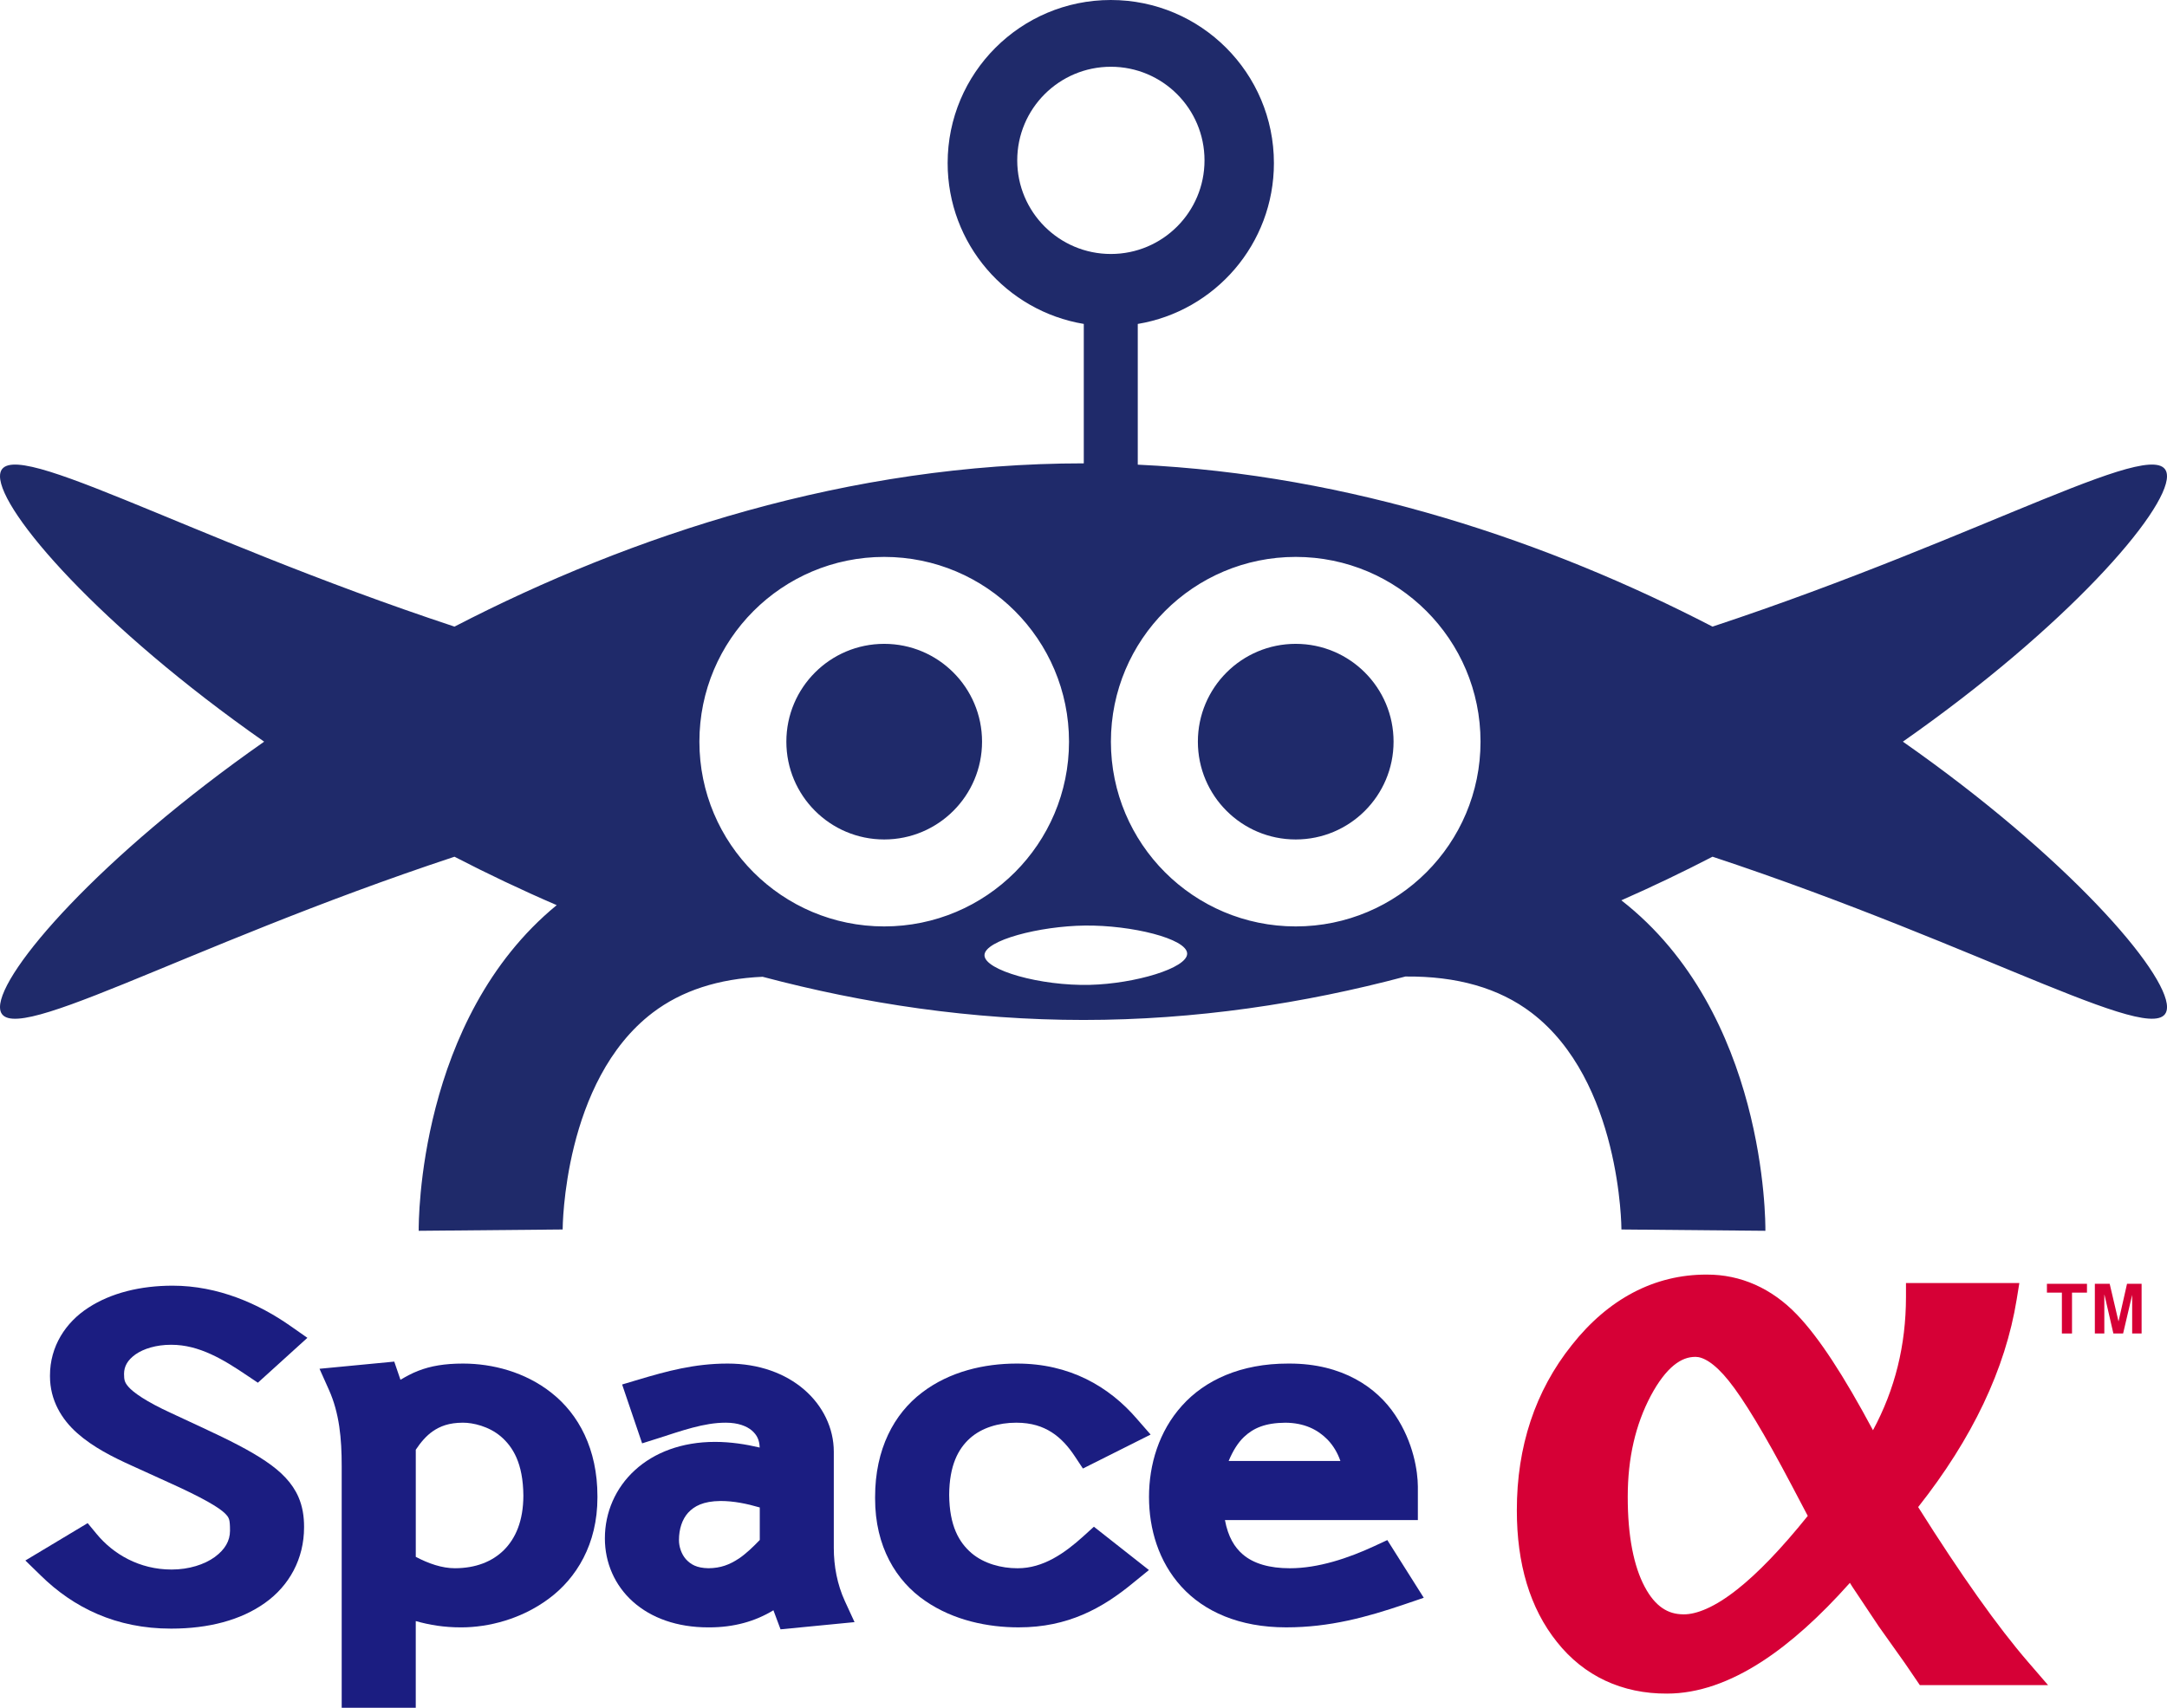
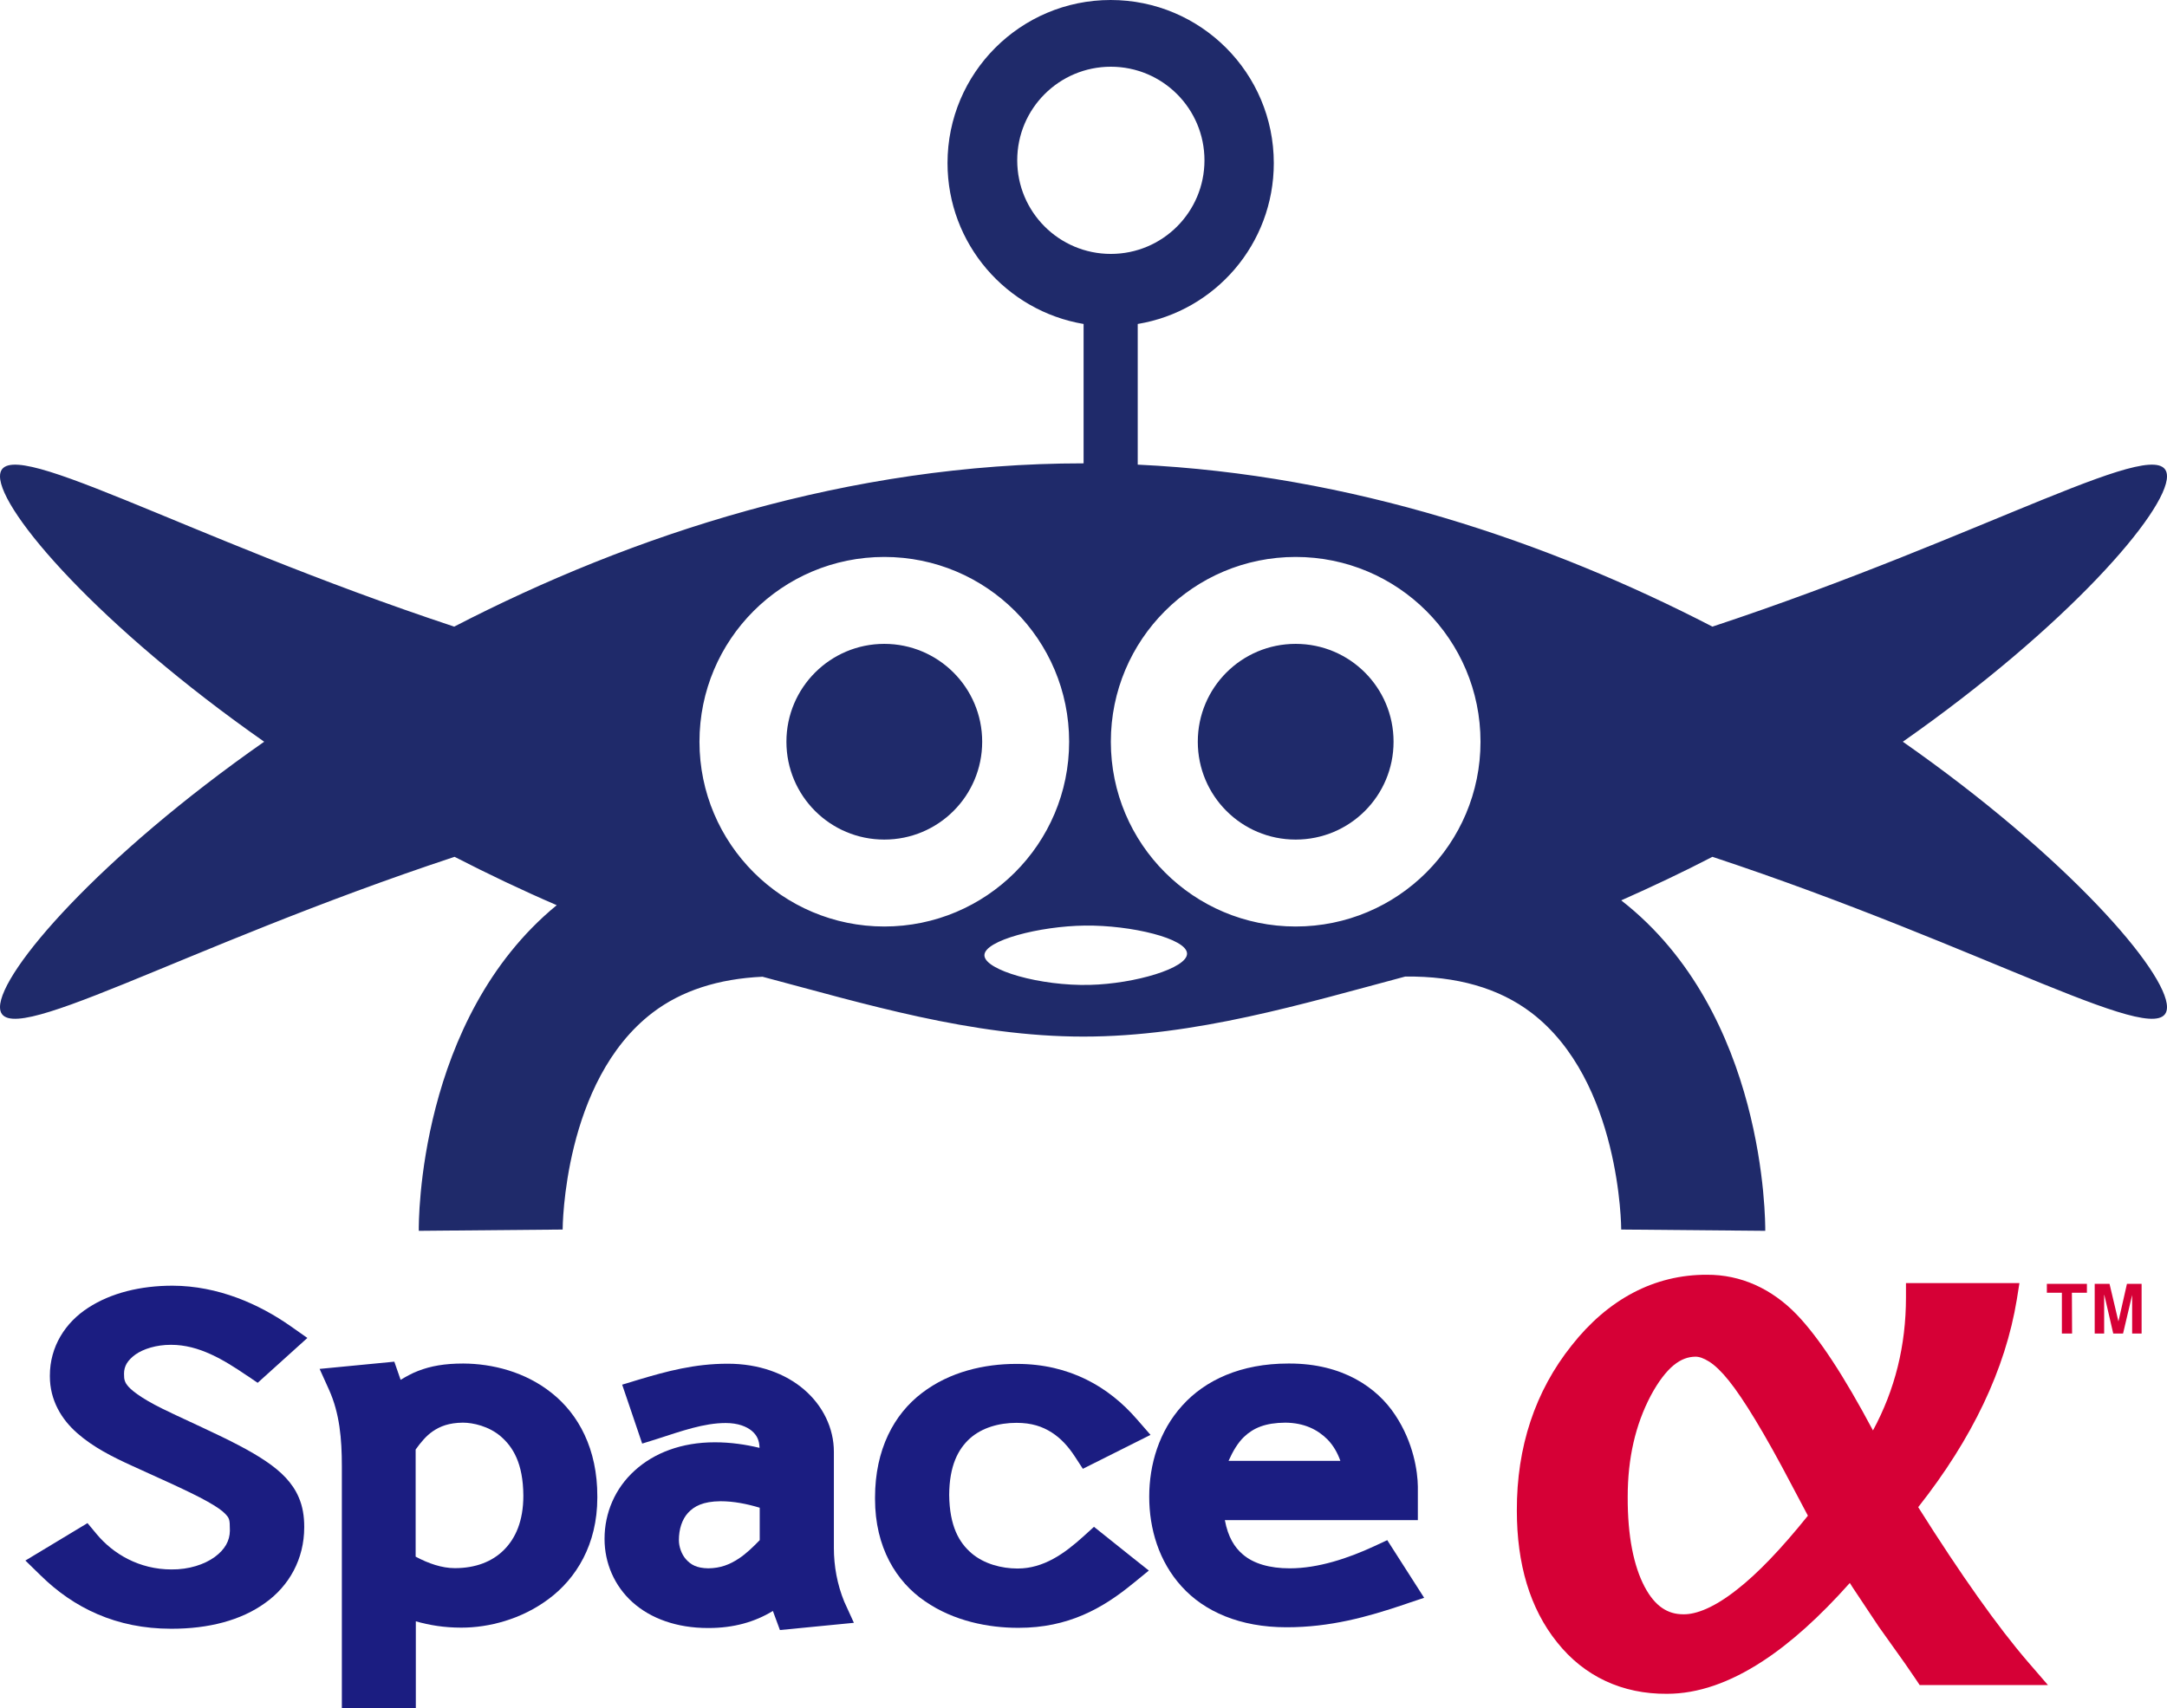
- <svg xmlns="http://www.w3.org/2000/svg" id="_레이어_2" data-name="레이어 2" viewBox="0 0 1168.93 921.45">
-   <defs>
-     <style>
-       .cls-1 {
-         fill: #d60036;
-       }
- 
-       .cls-2 {
-         fill: #1f2a6a;
-       }
- 
-       .cls-3 {
-         fill: #1b1d81;
-       }
-     </style>
-   </defs>
-   <g id="Layer_1" data-name="Layer 1">
+ <svg xmlns="http://www.w3.org/2000/svg" version="1.1" id="_레이어_2" x="0px" y="0px" viewBox="0 0 1168.9 921.5" style="enable-background:new 0 0 1168.9 921.5;" xml:space="preserve">
+   <style type="text/css">
+ 	.st0{fill:#1B1D81;}
+ 	.st1{fill:#D60036;}
+ 	.st2{fill:#1F2A6A;}
+ </style>
+   <g id="Layer_1">
    <g>
      <g>
        <g>
-           <polyline class="cls-3" points="136.37 737.65 136.2 737.53 136.37 737.65" />
-           <path class="cls-3" d="m73.14,730.76c4.29-3.02,11.19-5.17,19.04-5.16h.19c15.01-.03,28.11,7.91,40.94,16.59l.18.12,3.84,2.57,1.77,1.19,5.16-4.67,21.55-19.55-9.13-6.39c-16.99-11.92-38.96-21.73-63.55-21.75-17.27.01-33.19,3.87-45.46,11.88-12.28,7.91-20.72,20.9-20.71,36.6v.44c0,12.86,6.32,23.29,14.76,30.7h-.01c8.46,7.49,19.02,12.83,29.78,17.68l19.14,8.71h0c9.25,4.16,16.17,7.58,21.19,10.39,5.01,2.8,8.12,5.03,9.63,6.56h0c1.68,1.75,1.77,2.13,2.18,3.34.27.9.45,2.79.44,5.68v.34c-.05,5.34-2.6,9.95-8.23,14.1h0c-5.51,4-13.91,6.75-23.27,6.74h-.04c-17.4,0-31.46-8.37-40.36-19.13l-4.88-5.91-33.61,20.17,8.42,8.2-.14-.13c17.69,17.38,40.73,28.71,70.29,28.68h.27s.02,0,.02,0c19.92-.02,37.38-4.55,50.41-13.87,13.04-9.23,21.08-23.78,21.07-40.79v-.36c0-5.5-.81-10.86-3-15.92-3.32-7.69-9.39-13.79-17.7-19.39l.25.17-.24-.17c-8.35-5.66-19.3-11.22-34.06-18.08l-16.7-7.77-.14-.07c-13.81-6.32-20.63-11.28-23.15-14.22l.11.13-.12-.14c-1.34-1.55-1.68-2.34-1.98-3.27-.26-.84-.38-1.92-.38-3.71.02-2.12.51-3.91,1.49-5.62.98-1.69,2.51-3.32,4.73-4.91Zm63.05,6.77l.18.12-.18-.12Zm-63.04-6.77h0s.06-.04.06-.04l-.06.04Z" />
-           <path class="cls-3" d="m47.67,705.59h0s0,0,0,0Z" />
-           <path class="cls-3" d="m142.97,864.86h-.01s.01,0,.01,0Z" />
-           <polyline class="cls-3" points="297.58 751.61 297.58 751.61 297.58 751.61" />
-           <polyline class="cls-3" points="275.68 840.26 275.81 840.12 275.68 840.26" />
-           <path class="cls-3" d="m297.58,751.61h0s.01,0,.01,0c-14.42-11.45-32.13-15.83-47.65-15.87h-.19c-9.76,0-17.43,1.26-24.3,3.97-3.36,1.32-6.42,2.99-9.43,4.78l-3.35-9.81-40.32,3.87,5.06,11.31c5.7,12.7,6.91,26.42,6.91,41.15v130.45h39.95v-46.78c7.54,2.13,15.34,3.41,24.41,3.4h.34c14.49-.04,32.17-4.42,47.03-15.49,14.84-10.98,26.24-29.4,26.22-54.59v-.61c.03-25.59-10.24-44.39-24.68-55.77Zm-21.76,88.51l-.14.14.14-.14Zm-42.44-67.8c4.11-2.83,8.8-4.63,16.24-4.68h.08c5.41-.02,13.99,1.94,20.41,7.39l-.12-.1.12.09c6.53,5.61,12.07,14.42,12.21,32.01-.05,13.69-4.2,23.04-10.51,29.35-6.33,6.26-15.26,9.76-26.35,9.79h-.06c-6.95.01-14.23-2.51-21.12-6.15v-57.79c2.7-4.05,5.65-7.5,9.11-9.92Z" />
-           <polygon class="cls-3" points="296.05 862.57 296.04 862.58 295.88 862.7 296.05 862.57" />
-           <path class="cls-3" d="m449.77,835.18v-51.89c0-12.7-5.9-24.83-16.01-33.52-10.11-8.71-24.37-14.04-41.24-14.03h-.06c-17.94,0-32.88,4.14-48.01,8.64l-8.86,2.65,2.97,8.76,7.82,23,8.02-2.54.3-.09c12.95-4.15,25.08-8.55,36.72-8.52h.15c6.6,0,11.23,1.87,14.02,4.23,2.76,2.44,4.06,5.07,4.2,9.18-7.46-1.76-15.5-3.04-24.01-3.05h0s-.07,0-.07,0h-.09c-17.78,0-32.72,5.7-43.16,15.28-10.45,9.54-16.18,22.8-16.17,36.71v.17c0,12.94,5.29,25.29,15.14,34.06,9.84,8.81,23.85,13.87,40.6,13.86h.54c13.29.01,24.77-3.22,34.63-9.23l3.84,10.29,39.92-3.89-5.23-11.37c-4.1-8.94-5.96-18.84-5.96-28.69Zm-51.32,5.83h0c-4.86,3.21-9.66,5.11-16.31,5.16-6.38-.12-9.54-2.05-12.14-4.86-2.41-2.71-3.77-6.78-3.75-10.32v-.03c0-5.94,1.74-11.21,4.94-14.74,3.32-3.56,8.09-6.23,17.46-6.33h.1c7.03,0,14.06,1.44,21.09,3.49v17.55c-3.73,3.86-7.45,7.46-11.37,10.08Zm-28.39.38l-.06-.07h0s.06.07.06.07Z" />
-           <polygon class="cls-3" points="341.42 864.22 341.42 864.21 341.2 864.01 341.42 864.22" />
-           <path class="cls-3" d="m590.08,823.76l-5.58,5.07h0c-5.06,4.59-10.54,8.96-16.44,12.15-5.91,3.19-12.2,5.2-19.06,5.2h-.21c-8.6,0-17.99-2.45-24.72-8.16l.14.12-.13-.11c-6.77-5.82-11.94-14.7-12.07-31.47.1-15.82,4.8-24.73,11.18-30.49,6.38-5.71,15.45-8.43,25.06-8.43,8.25.04,14.05,2.01,19.02,5.15h0c4.92,3.13,8.98,7.64,12.51,12.99l.18.27,2.85,4.3,1.34,2.02,36.52-18.32-7.44-8.52-.11-.13c-14.95-17.31-36.16-29.69-64.53-29.66h-.36c-17.19.03-35.89,4.19-50.88,15.65l-.2.15.2-.15c-15.03,11.4-25.33,30.44-25.3,56.4v.76c-.04,25.98,11.42,44.56,26.96,55.19h0c15.51,10.73,34.2,14.3,50.13,14.33h.38c26.61.03,45.21-10.4,61.62-23.91l-.12.09,8.74-7.11-8.74-6.88-20.97-16.51Zm-41.98-61.59h.18-.18Zm-24.88,13.9h0s.21-.19.21-.19l-.21.19Z" />
-           <polygon class="cls-3" points="752.6 763.52 752.6 763.53 752.61 763.53 752.6 763.52" />
-           <polygon class="cls-3" points="637.25 856.09 637.25 856.09 637.25 856.08 637.25 856.09" />
-           <path class="cls-3" d="m748.35,830.98l-7.09,3.29c-13.8,6.41-30.13,11.92-45.43,11.91h-.12c-10.84,0-19.51-2.48-25.3-7.46-4.46-3.84-7.95-9.43-9.65-18.55h104.07v-18.06c-.06-8.11-2.28-23.73-12.23-38.58-9.84-14.86-28.42-27.82-57.04-27.79h-.72c-25.45-.02-44.84,8.88-57.25,22.73-12.47,13.83-17.79,31.81-17.79,49.22v.03c0,17.25,5.17,34.87,17.45,48.36,12.25,13.5,31.36,22,56.46,21.99h.23c23.28,0,43.31-5.51,63.37-12.32l2.59-.88,4.82-1.64,3.29-1.12-19.66-31.14Zm-77.33-55.63c5.19-4.88,11.53-7.6,22.32-7.7,10.15.07,17.41,3.65,22.78,9.14,3.11,3.22,5.44,7.2,6.92,11.5h-60.27c2.29-5.52,5.04-9.87,8.24-12.93Z" />
-           <polygon class="cls-3" points="637.4 758.68 637.59 758.47 637.58 758.48 637.4 758.68" />
+           <polyline class="st0" points="136.4,737.7 136.2,737.5 136.4,737.7     " />
+           <path class="st0" d="M73.1,730.8c4.3-3,11.2-5.2,19-5.2h0.2c15,0,28.1,7.9,40.9,16.6l0.2,0.1l3.8,2.6l1.8,1.2l5.2-4.7l21.6-19.5      l-9.1-6.4c-17-11.9-39-21.7-63.6-21.8c-17.3,0-33.2,3.9-45.5,11.9c-12.3,7.9-20.7,20.9-20.7,36.6v0.4c0,12.9,6.3,23.3,14.8,30.7      h0c8.5,7.5,19,12.8,29.8,17.7l19.1,8.7l0,0c9.2,4.2,16.2,7.6,21.2,10.4c5,2.8,8.1,5,9.6,6.6l0,0c1.7,1.8,1.8,2.1,2.2,3.3      c0.3,0.9,0.4,2.8,0.4,5.7v0.3c-0.1,5.3-2.6,10-8.2,14.1l0,0c-5.5,4-13.9,6.8-23.3,6.7h0c-17.4,0-31.5-8.4-40.4-19.1l-4.9-5.9      L13.7,842l8.4,8.2l-0.1-0.1c17.7,17.4,40.7,28.7,70.3,28.7h0.3h0c19.9,0,37.4-4.5,50.4-13.9c13-9.2,21.1-23.8,21.1-40.8v-0.4      c0-5.5-0.8-10.9-3-15.9c-3.3-7.7-9.4-13.8-17.7-19.4l0.2,0.2l-0.2-0.2c-8.4-5.7-19.3-11.2-34.1-18.1l-16.7-7.8l-0.1-0.1      c-13.8-6.3-20.6-11.3-23.2-14.2l0.1,0.1l-0.1-0.1c-1.3-1.5-1.7-2.3-2-3.3c-0.3-0.8-0.4-1.9-0.4-3.7c0-2.1,0.5-3.9,1.5-5.6      C69.4,734,70.9,732.4,73.1,730.8L73.1,730.8z M136.2,737.5l0.2,0.1L136.2,737.5z M73.2,730.8L73.2,730.8L73.2,730.8L73.2,730.8z      " />
+           <path class="st0" d="M47.7,705.6L47.7,705.6L47.7,705.6z" />
+           <path class="st0" d="M143,864.9L143,864.9L143,864.9z" />
+           <polyline class="st0" points="297.6,751.6 297.6,751.6 297.6,751.6     " />
+           <polyline class="st0" points="275.7,840.3 275.8,840.1 275.7,840.3     " />
+           <path class="st0" d="M297.6,751.6L297.6,751.6L297.6,751.6c-14.4-11.5-32.1-15.8-47.6-15.9h-0.2c-9.8,0-17.4,1.3-24.3,4      c-3.4,1.3-6.4,3-9.4,4.8l-3.4-9.8l-40.3,3.9l5.1,11.3c5.7,12.7,6.9,26.4,6.9,41.2v130.5h39.9v-46.8c7.5,2.1,15.3,3.4,24.4,3.4      h0.3c14.5,0,32.2-4.4,47-15.5c14.8-11,26.2-29.4,26.2-54.6v-0.6C322.3,781.8,312,763,297.6,751.6L297.6,751.6z M275.8,840.1      l-0.1,0.1L275.8,840.1z M233.4,772.3c4.1-2.8,8.8-4.6,16.2-4.7h0.1c5.4,0,14,1.9,20.4,7.4l-0.1-0.1l0.1,0.1      c6.5,5.6,12.1,14.4,12.2,32c0,13.7-4.2,23-10.5,29.3c-6.3,6.3-15.3,9.8-26.4,9.8h-0.1c-6.9,0-14.2-2.5-21.1-6.2v-57.8      C227,778.2,229.9,774.7,233.4,772.3L233.4,772.3z" />
+           <polygon class="st0" points="296,862.6 296,862.6 295.9,862.7     " />
+           <path class="st0" d="M449.8,835.2v-51.9c0-12.7-5.9-24.8-16-33.5c-10.1-8.7-24.4-14-41.2-14h-0.1c-17.9,0-32.9,4.1-48,8.6      l-8.9,2.7l3,8.8l7.8,23l8-2.5l0.3-0.1c13-4.2,25.1-8.5,36.7-8.5h0.1c6.6,0,11.2,1.9,14,4.2c2.8,2.4,4.1,5.1,4.2,9.2      c-7.5-1.8-15.5-3-24-3l0,0h-0.1h-0.1c-17.8,0-32.7,5.7-43.2,15.3c-10.5,9.5-16.2,22.8-16.2,36.7v0.2c0,12.9,5.3,25.3,15.1,34.1      c9.8,8.8,23.9,13.9,40.6,13.9h0.5c13.3,0,24.8-3.2,34.6-9.2l3.8,10.3l39.9-3.9l-5.2-11.4C451.6,854.9,449.8,845,449.8,835.2      L449.8,835.2z M398.4,841L398.4,841c-4.9,3.2-9.7,5.1-16.3,5.2c-6.4-0.1-9.5-2-12.1-4.9c-2.4-2.7-3.8-6.8-3.8-10.3v0      c0-5.9,1.7-11.2,4.9-14.7c3.3-3.6,8.1-6.2,17.5-6.3h0.1c7,0,14.1,1.4,21.1,3.5v17.5C406.1,834.8,402.4,838.4,398.4,841      L398.4,841z M370.1,841.4L370.1,841.4L370.1,841.4L370.1,841.4z" />
+           <polygon class="st0" points="341.4,864.2 341.4,864.2 341.2,864     " />
+           <path class="st0" d="M590.1,823.8l-5.6,5.1l0,0c-5.1,4.6-10.5,9-16.4,12.2c-5.9,3.2-12.2,5.2-19.1,5.2h-0.2      c-8.6,0-18-2.5-24.7-8.2l0.1,0.1l-0.1-0.1c-6.8-5.8-11.9-14.7-12.1-31.5c0.1-15.8,4.8-24.7,11.2-30.5c6.4-5.7,15.5-8.4,25.1-8.4      c8.2,0,14,2,19,5.2l0,0c4.9,3.1,9,7.6,12.5,13l0.2,0.3l2.8,4.3l1.3,2l36.5-18.3l-7.4-8.5l-0.1-0.1c-15-17.3-36.2-29.7-64.5-29.7      h-0.4c-17.2,0-35.9,4.2-50.9,15.7l-0.2,0.2l0.2-0.2c-15,11.4-25.3,30.4-25.3,56.4v0.8c0,26,11.4,44.6,27,55.2l0,0      c15.5,10.7,34.2,14.3,50.1,14.3h0.4c26.6,0,45.2-10.4,61.6-23.9l-0.1,0.1l8.7-7.1l-8.7-6.9L590.1,823.8L590.1,823.8z       M548.1,762.2h0.2H548.1z M523.2,776.1L523.2,776.1l0.2-0.2L523.2,776.1z" />
+           <polygon class="st0" points="752.6,763.5 752.6,763.5 752.6,763.5     " />
+           <polygon class="st0" points="637.2,856.1 637.2,856.1 637.2,856.1     " />
+           <path class="st0" d="M748.3,831l-7.1,3.3c-13.8,6.4-30.1,11.9-45.4,11.9h-0.1c-10.8,0-19.5-2.5-25.3-7.5      c-4.5-3.8-8-9.4-9.7-18.5h104.1v-18.1c-0.1-8.1-2.3-23.7-12.2-38.6c-9.8-14.9-28.4-27.8-57-27.8h-0.7      c-25.5,0-44.8,8.9-57.2,22.7c-12.5,13.8-17.8,31.8-17.8,49.2v0c0,17.2,5.2,34.9,17.5,48.4c12.2,13.5,31.4,22,56.5,22h0.2      c23.3,0,43.3-5.5,63.4-12.3l2.6-0.9l4.8-1.6l3.3-1.1L748.3,831L748.3,831z M671,775.3c5.2-4.9,11.5-7.6,22.3-7.7      c10.2,0.1,17.4,3.7,22.8,9.1c3.1,3.2,5.4,7.2,6.9,11.5h-60.3C665.1,782.8,667.8,778.4,671,775.3L671,775.3z" />
+           <polygon class="st0" points="637.4,758.7 637.6,758.5 637.6,758.5     " />
        </g>
-         <path class="cls-1" d="m1034.71,813.16c29.13-36.91,47.03-74.31,53.15-112.1l1.42-8.77h-61.15v7.56c-.03,26.06-5.93,49.86-17.8,71.86-15.74-29.45-29.18-50.1-41.07-62.45-13.48-14.04-30.21-21.6-48.55-21.53-28.33-.1-53.27,13.22-72.86,38.06-19.77,24.76-29.66,54.86-29.63,89.09-.02,28.77,6.99,52.83,21.66,71.11,14.56,18.38,35.19,27.95,59.34,27.82,16.75,0,33.9-6.06,51.33-17.37,15.38-10,31.09-24.15,47.32-42.38.43.68.8,1.26,1.09,1.73l.1.18,14.35,21.53,14.09,19.84c1.02,1.46,3.02,4.41,5.86,8.6l2.25,3.31h69.17l-10.8-12.51c-16.24-18.79-36.07-46.71-59.28-83.57Zm-97.76,44.55c-11.95,9.47-21.82,13.42-28.78,13.34-4.55-.02-8.11-1.12-11.49-3.41-3.36-2.29-6.59-5.97-9.51-11.5-5.84-10.98-9.16-27.2-9.13-48.55,0-20.93,4.21-38.93,12.42-54.45,4.1-7.72,8.4-13.18,12.43-16.46,4.09-3.28,7.68-4.53,11.65-4.56,1.95,0,4.34.66,7.45,2.7,3.08,2.03,6.71,5.43,10.58,10.28,7.84,9.72,19.27,28.55,33.62,55.81l8.96,17.02c-14.21,17.69-27.05,31.02-38.19,39.78Z" />
+         <path class="st1" d="M1034.7,813.2c29.1-36.9,47-74.3,53.2-112.1l1.4-8.8h-61.2v7.6c0,26.1-5.9,49.9-17.8,71.9     c-15.7-29.5-29.2-50.1-41.1-62.5c-13.5-14-30.2-21.6-48.5-21.5c-28.3-0.1-53.3,13.2-72.9,38.1c-19.8,24.8-29.7,54.9-29.6,89.1     c0,28.8,7,52.8,21.7,71.1c14.6,18.4,35.2,28,59.3,27.8c16.8,0,33.9-6.1,51.3-17.4c15.4-10,31.1-24.2,47.3-42.4     c0.4,0.7,0.8,1.3,1.1,1.7l0.1,0.2l14.3,21.5l14.1,19.8c1,1.5,3,4.4,5.9,8.6l2.2,3.3h69.2l-10.8-12.5     C1077.7,877.9,1057.9,850,1034.7,813.2L1034.7,813.2z M936.9,857.7c-12,9.5-21.8,13.4-28.8,13.3c-4.5,0-8.1-1.1-11.5-3.4     c-3.4-2.3-6.6-6-9.5-11.5c-5.8-11-9.2-27.2-9.1-48.5c0-20.9,4.2-38.9,12.4-54.5c4.1-7.7,8.4-13.2,12.4-16.5     c4.1-3.3,7.7-4.5,11.7-4.6c2,0,4.3,0.7,7.5,2.7c3.1,2,6.7,5.4,10.6,10.3c7.8,9.7,19.3,28.5,33.6,55.8l9,17     C960.9,835.6,948.1,849,936.9,857.7L936.9,857.7z" />
        <g>
-           <path class="cls-1" d="m1117.7,719.51h-5.47v-22.05h-8.07v-4.76h21.6v4.76h-8.07v22.05Z" />
-           <path class="cls-1" d="m1155.24,719.49h-5.1v-20.82l-4.88,20.82h-5.26l-4.78-20.82h-.1v20.82h-5.11v-26.8h8l4.75,20.27h.03l4.58-20.27h7.86v26.8Z" />
+           <path class="st1" d="M1117.7,719.5h-5.5v-22h-8.1v-4.8h21.6v4.8h-8.1L1117.7,719.5L1117.7,719.5z" />
+           <path class="st1" d="M1155.2,719.5h-5.1v-20.8l-4.9,20.8h-5.3l-4.8-20.8h-0.1v20.8h-5.1v-26.8h8l4.8,20.3h0l4.6-20.3h7.9      L1155.2,719.5L1155.2,719.5z" />
        </g>
      </g>
      <g>
-         <path class="cls-2" d="m1026.44,400.18c88.78-62.13,142.49-124.15,142.49-143.22,0-25.6-96.75,32.03-245.16,81.14-88.24-45.64-194.74-82.01-310.03-87.38v-75.93c41.67-6.94,73.44-43.14,73.44-86.78C687.18,39.41,647.78,0,599.18,0s-88,39.4-88,88c0,43.64,31.77,79.84,73.44,86.78v75.23h-.16c-126.52,0-243.64,38.61-339.3,88.09C96.75,288.99,0,231.36,0,256.96c0,19.07,53.71,81.09,142.49,143.22C53.71,462.31,0,524.32,0,543.4c0,25.6,96.75-32.03,245.16-81.14,17.67,9.14,36.08,17.91,55.14,26.13-74.8,61.38-74.49,171-74.44,175.71l77.65-.71c0-.8.3-80.24,48.54-116.96,15.65-11.91,35.51-18.34,59.32-19.39,54.7,14.52,112.83,23.3,173.1,23.3s118.77-8.83,173.62-23.44c27.71-.28,50.49,6.19,68.01,19.53,48.24,36.72,48.54,116.16,48.54,116.96l77.65.71c.05-4.79.37-117.5-77.7-178.32,16.94-7.46,33.37-15.34,49.19-23.53,148.4,49.11,245.16,106.74,245.16,81.14,0-19.07-53.71-81.09-142.49-143.22h-.01ZM548.72,86.53c0-27.9,22.61-50.51,50.51-50.51s50.51,22.61,50.51,50.51-22.61,50.51-50.51,50.51-50.51-22.61-50.51-50.51Zm-171.45,313.65c0-55.06,44.63-99.69,99.69-99.69s99.69,44.63,99.69,99.69-44.63,99.69-99.69,99.69-99.69-44.63-99.69-99.69Zm210.67,131.22c-26.61.66-56.91-7.88-56.89-16,.02-8.04,29.71-15.72,54.22-16,25.04-.28,54.96,7.05,55.11,15.11.15,7.89-28.24,16.28-52.44,16.89h0Zm111-31.53c-55.06,0-99.69-44.63-99.69-99.69s44.63-99.69,99.69-99.69,99.69,44.63,99.69,99.69-44.63,99.69-99.69,99.69Z">
-           <animate dur="2s" repeatCount="indefinite" attributeName="d" values="               m1026.44,400.18c88.78-62.13,142.49-124.15,142.49-143.22,0-25.6-96.75,32.03-245.16,81.14-88.24-45.64-194.74-82.01-310.03-87.38v-75.93c41.67-6.94,73.44-43.14,73.44-86.78C687.18,39.41,647.78,0,599.18,0s-88,39.4-88,88c0,43.64,31.77,79.84,73.44,86.78v75.23h-.16c-126.52,0-243.64,38.61-339.3,88.09C96.75,288.99,0,231.36,0,256.96c0,19.07,53.71,81.09,142.49,143.22C53.71,462.31,0,524.32,0,543.4c0,25.6,96.75-32.03,245.16-81.14,17.67,9.14,36.08,17.91,55.14,26.13-74.8,61.38-74.49,171-74.44,175.71l77.65-.71c0-.8.3-80.24,48.54-116.96,15.65-11.91,35.51-18.34,59.32-19.39,54.7,14.52,112.83,23.3,173.1,23.3s118.77-8.83,173.62-23.44c27.71-.28,50.49,6.19,68.01,19.53,48.24,36.72,48.54,116.16,48.54,116.96l77.65.71c.05-4.79.37-117.5-77.7-178.32,16.94-7.46,33.37-15.34,49.19-23.53,148.4,49.11,245.16,106.74,245.16,81.14,0-19.07-53.71-81.09-142.49-143.22h-.01ZM548.72,86.53c0-27.9,22.61-50.51,50.51-50.51s50.51,22.61,50.51,50.51-22.61,50.51-50.51,50.51-50.51-22.61-50.51-50.51Zm-171.45,313.65c0-55.06,44.63-99.69,99.69-99.69s99.69,44.63,99.69,99.69-44.63,99.69-99.69,99.69-99.69-44.63-99.69-99.69Zm210.67,131.22c-26.61.66-56.91-7.88-56.89-16,.02-8.04,29.71-15.72,54.22-16,25.04-.28,54.96,7.05,55.11,15.11.15,7.89-28.24,16.28-52.44,16.89h0Zm111-31.53c-55.06,0-99.69-44.63-99.69-99.69s44.63-99.69,99.69-99.69,99.69,44.63,99.69,99.69-44.63,99.69-99.69,99.69Z;               m1026.44,400.18c88.78-62.13,142.49-16.11,142.49-35.18,0-25.6-96.75-76.01-245.16-26.9-88.24-45.64-194.74-82.01-310.03-87.38v-75.93c41.67-6.94,73.44-43.14,73.44-86.78C687.18,39.41,647.78,0,599.18,0s-88,39.4-88,88c0,43.64,31.77,79.84,73.44,86.78v75.23h-.16c-126.52,0-243.64,38.61-339.3,88.09C96.75,288.99,0,337.4,0,363c0,19.07,53.71-24.95,142.49,37.18C53.71,462.31,0,596.92,0,616c0,25.6,96.75-104.63,245.16-153.74,17.67,9.14,36.08,17.91,55.14,26.13-74.8,61.38-28.55,167.94-28.5,172.65l105.47-7.04c0-.8-65.51-59.28-17.27-96,15.65-11.91,27.56-29.91,51.37-30.96,54.7,14.52,112.83,23.3,173.1,23.3s118.77-8.83,173.62-23.44c27.71-.28,42.61,12.76,60.13,26.1,48.24,36.72-61.23,108.51-61.23,109.31l106.01,1.79c.05-4.79,89.66-117.5,11.59-178.32,16.94-7.46,33.37-15.34,49.19-23.53,148.4,49.11,245.15,150.35,245.15,124.75,0-19.07-53.7-124.7-142.48-186.83h-.01ZM548.72,86.53c0-27.9,22.61-50.51,50.51-50.51s50.51,22.61,50.51,50.51-22.61,50.51-50.51,50.51-50.51-22.61-50.51-50.51Zm-171.45,313.65c0-55.06,44.63-99.69,99.69-99.69s99.69,44.63,99.69,99.69-44.63,99.69-99.69,99.69-99.69-44.63-99.69-99.69Zm210.67,131.22c-26.61.66-56.91-7.88-56.89-16,.02-8.04,29.71-15.72,54.22-16,25.04-.28,54.96,7.05,55.11,15.11.15,7.89-28.24,16.28-52.44,16.89h0Zm111-31.53c-55.06,0-99.69-44.63-99.69-99.69s44.63-99.69,99.69-99.69,99.69,44.63,99.69,99.69-44.63,99.69-99.69,99.69Z;               m1026.44,400.18c88.78-62.13,142.49-124.15,142.49-143.22,0-25.6-96.75,32.03-245.16,81.14-88.24-45.64-194.74-82.01-310.03-87.38v-75.93c41.67-6.94,73.44-43.14,73.44-86.78C687.18,39.41,647.78,0,599.18,0s-88,39.4-88,88c0,43.64,31.77,79.84,73.44,86.78v75.23h-.16c-126.52,0-243.64,38.61-339.3,88.09C96.75,288.99,0,231.36,0,256.96c0,19.07,53.71,81.09,142.49,143.22C53.71,462.31,0,524.32,0,543.4c0,25.6,96.75-32.03,245.16-81.14,17.67,9.14,36.08,17.91,55.14,26.13-74.8,61.38-74.49,171-74.44,175.71l77.65-.71c0-.8.3-80.24,48.54-116.96,15.65-11.91,35.51-18.34,59.32-19.39,54.7,14.52,112.83,23.3,173.1,23.3s118.77-8.83,173.62-23.44c27.71-.28,50.49,6.19,68.01,19.53,48.24,36.72,48.54,116.16,48.54,116.96l77.65.71c.05-4.79.37-117.5-77.7-178.32,16.94-7.46,33.37-15.34,49.19-23.53,148.4,49.11,245.16,106.74,245.16,81.14,0-19.07-53.71-81.09-142.49-143.22h-.01ZM548.72,86.53c0-27.9,22.61-50.51,50.51-50.51s50.51,22.61,50.51,50.51-22.61,50.51-50.51,50.51-50.51-22.61-50.51-50.51Zm-171.45,313.65c0-55.06,44.63-99.69,99.69-99.69s99.69,44.63,99.69,99.69-44.63,99.69-99.69,99.69-99.69-44.63-99.69-99.69Zm210.67,131.22c-26.61.66-56.91-7.88-56.89-16,.02-8.04,29.71-15.72,54.22-16,25.04-.28,54.96,7.05,55.11,15.11.15,7.89-28.24,16.28-52.44,16.89h0Zm111-31.53c-55.06,0-99.69-44.63-99.69-99.69s44.63-99.69,99.69-99.69,99.69,44.63,99.69,99.69-44.63,99.69-99.69,99.69Z;             " />
+         <path class="st2" d="M1026.4,400.2C1115.2,338,1168.9,276,1168.9,257c0-25.6-96.8,32-245.2,81.1c-88.2-45.6-194.7-82-310-87.4     v-75.9c41.7-6.9,73.4-43.1,73.4-86.8c0-48.6-39.4-88-88-88s-88,39.4-88,88c0,43.6,31.8,79.8,73.4,86.8V250h-0.2     c-126.5,0-243.6,38.6-339.3,88.1C96.8,289,0,231.4,0,257C0,276,53.7,338,142.5,400.2C53.7,462.3,0,524.3,0,543.4     c0,25.6,96.8-32,245.2-81.1c17.7,9.1,36.1,17.9,55.1,26.1c-74.8,61.4-74.5,171-74.4,175.7l77.6-0.7c0-0.8,0.3-80.2,48.5-117     c15.6-11.9,35.5-18.3,59.3-19.4c54.7,14.5,112.8,32.3,173.1,32.3s118.8-17.8,173.6-32.4c27.7-0.3,50.5,6.2,68,19.5     c48.2,36.7,48.5,116.2,48.5,117l77.7,0.7c0-4.8,0.4-117.5-77.7-178.3c16.9-7.5,33.4-15.3,49.2-23.5     c148.4,49.1,245.2,106.7,245.2,81.1C1168.9,524.3,1115.2,462.3,1026.4,400.2L1026.4,400.2z M548.7,86.5     c0-27.9,22.6-50.5,50.5-50.5s50.5,22.6,50.5,50.5S627.1,137,599.2,137S548.7,114.4,548.7,86.5z M377.3,400.2     c0-55.1,44.6-99.7,99.7-99.7s99.7,44.6,99.7,99.7S532,499.9,477,499.9S377.3,455.2,377.3,400.2z M587.9,531.4     c-26.6,0.7-56.9-7.9-56.9-16c0-8,29.7-15.7,54.2-16c25-0.3,55,7,55.1,15.1C640.5,522.4,612.1,530.8,587.9,531.4L587.9,531.4z      M698.9,499.9c-55.1,0-99.7-44.6-99.7-99.7s44.6-99.7,99.7-99.7s99.7,44.6,99.7,99.7S754,499.9,698.9,499.9z   ">
+           <animate accumulate="none" additive="replace" attributeName="d" calcMode="linear" dur="1s" fill="remove" repeatCount="indefinite" restart="always" values="               m1026.44,400.18c88.78-62.13,142.49-124.15,142.49-143.22,0-25.6-96.75,32.03-245.16,81.14-88.24-45.64-194.74-82.01-310.03-87.38v-75.93c41.67-6.94,73.44-43.14,73.44-86.78,0-48.6-39.4-88-88-88s-88,39.4-88,88c0,43.64,31.77,79.84,73.44,86.78v75.23h-.16c-126.52,0-243.64,38.61-339.3,88.09C96.75,288.99,0,231.36,0,256.96c0,19.07,53.71,81.09,142.49,143.22C53.71,462.31,0,524.32,0,543.4c0,25.6,96.75-32.03,245.16-81.14,17.67,9.14,36.08,17.91,55.14,26.13-74.8,61.38-74.49,171-74.44,175.71l77.65-.71c0-.8.3-80.24,48.54-116.96,15.65-11.91,35.51-18.34,59.32-19.39,54.7,14.52,112.83,23.3,173.1,23.3s118.77-8.83,173.62-23.44c27.71-.28,50.49,6.19,68.01,19.53,48.24,36.72,48.54,116.16,48.54,116.96l77.65.71c.05-4.79.37-117.5-77.7-178.32,16.94-7.46,33.37-15.34,49.19-23.53,148.4,49.11,245.16,106.74,245.16,81.14,0-19.07-53.71-81.09-142.49-143.22ZM548.72,86.53c0-27.9,22.61-50.51,50.51-50.51s50.51,22.61,50.51,50.51-22.61,50.51-50.51,50.51-50.51-22.61-50.51-50.51Zm-171.45,313.65c0-55.06,44.63-99.69,99.69-99.69s99.69,44.63,99.69,99.69-44.63,99.69-99.69,99.69-99.69-44.63-99.69-99.69Zm210.67,131.22c-26.61.66-56.91-7.88-56.89-16,.02-8.04,29.71-15.72,54.22-16,25.04-.28,54.96,7.05,55.11,15.11.15,7.89-28.24,16.28-52.44,16.89Zm111-31.53c-55.06,0-99.69-44.63-99.69-99.69s44.63-99.69,99.69-99.69,99.69,44.63,99.69,99.69-44.63,99.69-99.69,99.69Z;               m1044.81,400.18c88.78-62.13,161.86-25.7,161.86-44.78,0-25.6-116.12-66.41-264.53-17.3-88.24-45.64-194.74-82.01-310.03-87.38v-75.93c41.67-6.94,73.44-43.14,73.44-86.78,0-48.6-39.4-88-88-88s-88,39.4-88,88c0,43.64,31.77,79.84,73.44,86.78v75.23h-.16c-126.52,0-243.64,38.61-339.3,88.09C115.12,288.99,0,316.47,0,342.07c0,19.07,72.08-4.02,160.86,58.11-88.78,62.13-112.86,157.48-112.86,176.56,0,25.6,67.12-65.37,215.53-114.48,17.67,9.14,36.08,17.91,55.14,26.13-74.8,61.38-24.68,170.54-24.63,175.26l94.31-.86c0-.8-66.18-79.63-17.94-116.35,15.65-11.91,35.51-18.34,59.32-19.39,54.7,14.52,112.83,23.3,173.1,23.3s118.77-8.83,173.62-23.44c27.71-.28,50.49,6.19,68.01,19.53,48.24,36.72-21.8,106.84-21.8,107.63l104.33,7.07c.05-4.79,44.02-114.54-34.05-175.36,16.94-7.46,33.37-15.34,49.19-23.53,148.4,49.11,206.24,144.08,206.24,118.48,0-19.07-14.8-118.43-103.57-180.56ZM567.09,86.53c0-27.9,22.61-50.51,50.51-50.51s50.51,22.61,50.51,50.51-22.61,50.51-50.51,50.51-50.51-22.61-50.51-50.51Zm-171.45,313.65c0-55.06,44.63-99.69,99.69-99.69s99.69,44.63,99.69,99.69-44.63,99.69-99.69,99.69-99.69-44.63-99.69-99.69Zm210.33,124.78c-29.98,0-54.29-7.24-54.29-16.17s24.31-16.17,54.29-16.17,54.29,7.24,54.29,16.17-24.31,16.17-54.29,16.17Zm111.34-25.09c-55.06,0-99.69-44.63-99.69-99.69s44.63-99.69,99.69-99.69,99.69,44.63,99.69,99.69-44.63,99.69-99.69,99.69Z;               m1026.44,400.18c88.78-62.13,142.49-124.15,142.49-143.22,0-25.6-96.75,32.03-245.16,81.14-88.24-45.64-194.74-82.01-310.03-87.38v-75.93c41.67-6.94,73.44-43.14,73.44-86.78,0-48.6-39.4-88-88-88s-88,39.4-88,88c0,43.64,31.77,79.84,73.44,86.78v75.23h-.16c-126.52,0-243.64,38.61-339.3,88.09C96.75,288.99,0,231.36,0,256.96c0,19.07,53.71,81.09,142.49,143.22C53.71,462.31,0,524.32,0,543.4c0,25.6,96.75-32.03,245.16-81.14,17.67,9.14,36.08,17.91,55.14,26.13-74.8,61.38-74.49,171-74.44,175.71l77.65-.71c0-.8.3-80.24,48.54-116.96,15.65-11.91,35.51-18.34,59.32-19.39,54.7,14.52,112.83,23.3,173.1,23.3s118.77-8.83,173.62-23.44c27.71-.28,50.49,6.19,68.01,19.53,48.24,36.72,48.54,116.16,48.54,116.96l77.65.71c.05-4.79.37-117.5-77.7-178.32,16.94-7.46,33.37-15.34,49.19-23.53,148.4,49.11,245.16,106.74,245.16,81.14,0-19.07-53.71-81.09-142.49-143.22ZM548.72,86.53c0-27.9,22.61-50.51,50.51-50.51s50.51,22.61,50.51,50.51-22.61,50.51-50.51,50.51-50.51-22.61-50.51-50.51Zm-171.45,313.65c0-55.06,44.63-99.69,99.69-99.69s99.69,44.63,99.69,99.69-44.63,99.69-99.69,99.69-99.69-44.63-99.69-99.69Zm210.67,131.22c-26.61.66-56.91-7.88-56.89-16,.02-8.04,29.71-15.72,54.22-16,25.04-.28,54.96,7.05,55.11,15.11.15,7.89-28.24,16.28-52.44,16.89Zm111-31.53c-55.06,0-99.69-44.63-99.69-99.69s44.63-99.69,99.69-99.69,99.69,44.63,99.69,99.69-44.63,99.69-99.69,99.69Z;             ">
+ 					</animate>
        </path>
-         <path class="cls-2" d="m698.94,347.4c-29.15,0-52.78,23.63-52.78,52.78s23.63,52.77,52.78,52.77,52.78-23.63,52.78-52.77-23.63-52.78-52.78-52.78Z">
-           <animate dur="3s" repeatCount="indefinite" attributeName="d" values="               m698.94,347.4c-29.15,0-52.78,23.63-52.78,52.78s23.63,52.77,52.78,52.77,52.78-23.63,52.78-52.77-23.63-52.78-52.78-52.78Z;                m698.94,400.18c-29.15,0-52.78,1.67-52.78,3.73s23.63,3.73,52.78,3.73,52.78-1.67,52.78-3.73-23.63-3.73-52.78-3.73Z;                m698.94,347.4c-29.15,0-52.78,23.63-52.78,52.78s23.63,52.77,52.78,52.77,52.78-23.63,52.78-52.77-23.63-52.78-52.78-52.78Z;               m698.94,347.4c-29.15,0-52.78,23.63-52.78,52.78s23.63,52.77,52.78,52.77,52.78-23.63,52.78-52.77-23.63-52.78-52.78-52.78Z;               " keyTimes="0; 0.05; 0.1; 1" />
+         <path class="st2" d="M698.9,347.4c-29.2,0-52.8,23.6-52.8,52.8s23.6,52.8,52.8,52.8s52.8-23.6,52.8-52.8S728.1,347.4,698.9,347.4     L698.9,347.4z   ">
+           <animate accumulate="none" additive="replace" attributeName="d" calcMode="linear" dur="3s" fill="remove" keyTimes="0; 0.05; 0.1; 1" repeatCount="indefinite" restart="always" values="               m698.94,347.4c-29.15,0-52.78,23.63-52.78,52.78s23.63,52.77,52.78,52.77,52.78-23.63,52.78-52.77-23.63-52.78-52.78-52.78Z;                m698.94,400.18c-29.15,0-52.78,1.67-52.78,3.73s23.63,3.73,52.78,3.73,52.78-1.67,52.78-3.73-23.63-3.73-52.78-3.73Z;                m698.94,347.4c-29.15,0-52.78,23.63-52.78,52.78s23.63,52.77,52.78,52.77,52.78-23.63,52.78-52.77-23.63-52.78-52.78-52.78Z;               m698.94,347.4c-29.15,0-52.78,23.63-52.78,52.78s23.63,52.77,52.78,52.77,52.78-23.63,52.78-52.77-23.63-52.78-52.78-52.78Z;               ">
+ 					</animate>
        </path>
-         <path class="cls-2" d="m476.96,347.4c-29.15,0-52.78,23.63-52.78,52.78s23.63,52.77,52.78,52.77,52.78-23.63,52.78-52.77-23.63-52.78-52.78-52.78Z">
-           <animate dur="3s" repeatCount="indefinite" attributeName="d" values="               m476.96,347.4c-29.15,0-52.78,23.63-52.78,52.78s23.63,52.77,52.78,52.77,52.78-23.63,52.78-52.77-23.63-52.78-52.78-52.78Z;                m476.96,400.18c-29.15,0-52.78,1.67-52.78,3.73s23.63,3.73,52.78,3.73,52.78-1.67,52.78-3.73-23.63-3.73-52.78-3.73Z;                m476.96,347.4c-29.15,0-52.78,23.63-52.78,52.78s23.63,52.77,52.78,52.77,52.78-23.63,52.78-52.77-23.63-52.78-52.78-52.78Z;                m476.96,347.4c-29.15,0-52.78,23.63-52.78,52.78s23.63,52.77,52.78,52.77,52.78-23.63,52.78-52.77-23.63-52.78-52.78-52.78Z;                 " keyTimes="0; 0.05; 0.1; 1" />
+         <path class="st2" d="M477,347.4c-29.1,0-52.8,23.6-52.8,52.8s23.6,52.8,52.8,52.8s52.8-23.6,52.8-52.8S506.1,347.4,477,347.4z        ">
+           <animate accumulate="none" additive="replace" attributeName="d" calcMode="linear" dur="3s" fill="remove" keyTimes="0; 0.05; 0.1; 1" repeatCount="indefinite" restart="always" values="               m476.96,347.4c-29.15,0-52.78,23.63-52.78,52.78s23.63,52.77,52.78,52.77,52.78-23.63,52.78-52.77-23.63-52.78-52.78-52.78Z;                m476.96,400.18c-29.15,0-52.78,1.67-52.78,3.73s23.63,3.73,52.78,3.73,52.78-1.67,52.78-3.73-23.63-3.73-52.78-3.73Z;                m476.96,347.4c-29.15,0-52.78,23.63-52.78,52.78s23.63,52.77,52.78,52.77,52.78-23.63,52.78-52.77-23.63-52.78-52.78-52.78Z;                m476.96,347.4c-29.15,0-52.78,23.63-52.78,52.78s23.63,52.77,52.78,52.77,52.78-23.63,52.78-52.77-23.63-52.78-52.78-52.78Z;                 ">
+ 					</animate>
        </path>
      </g>
    </g>
  </g>
</svg>
